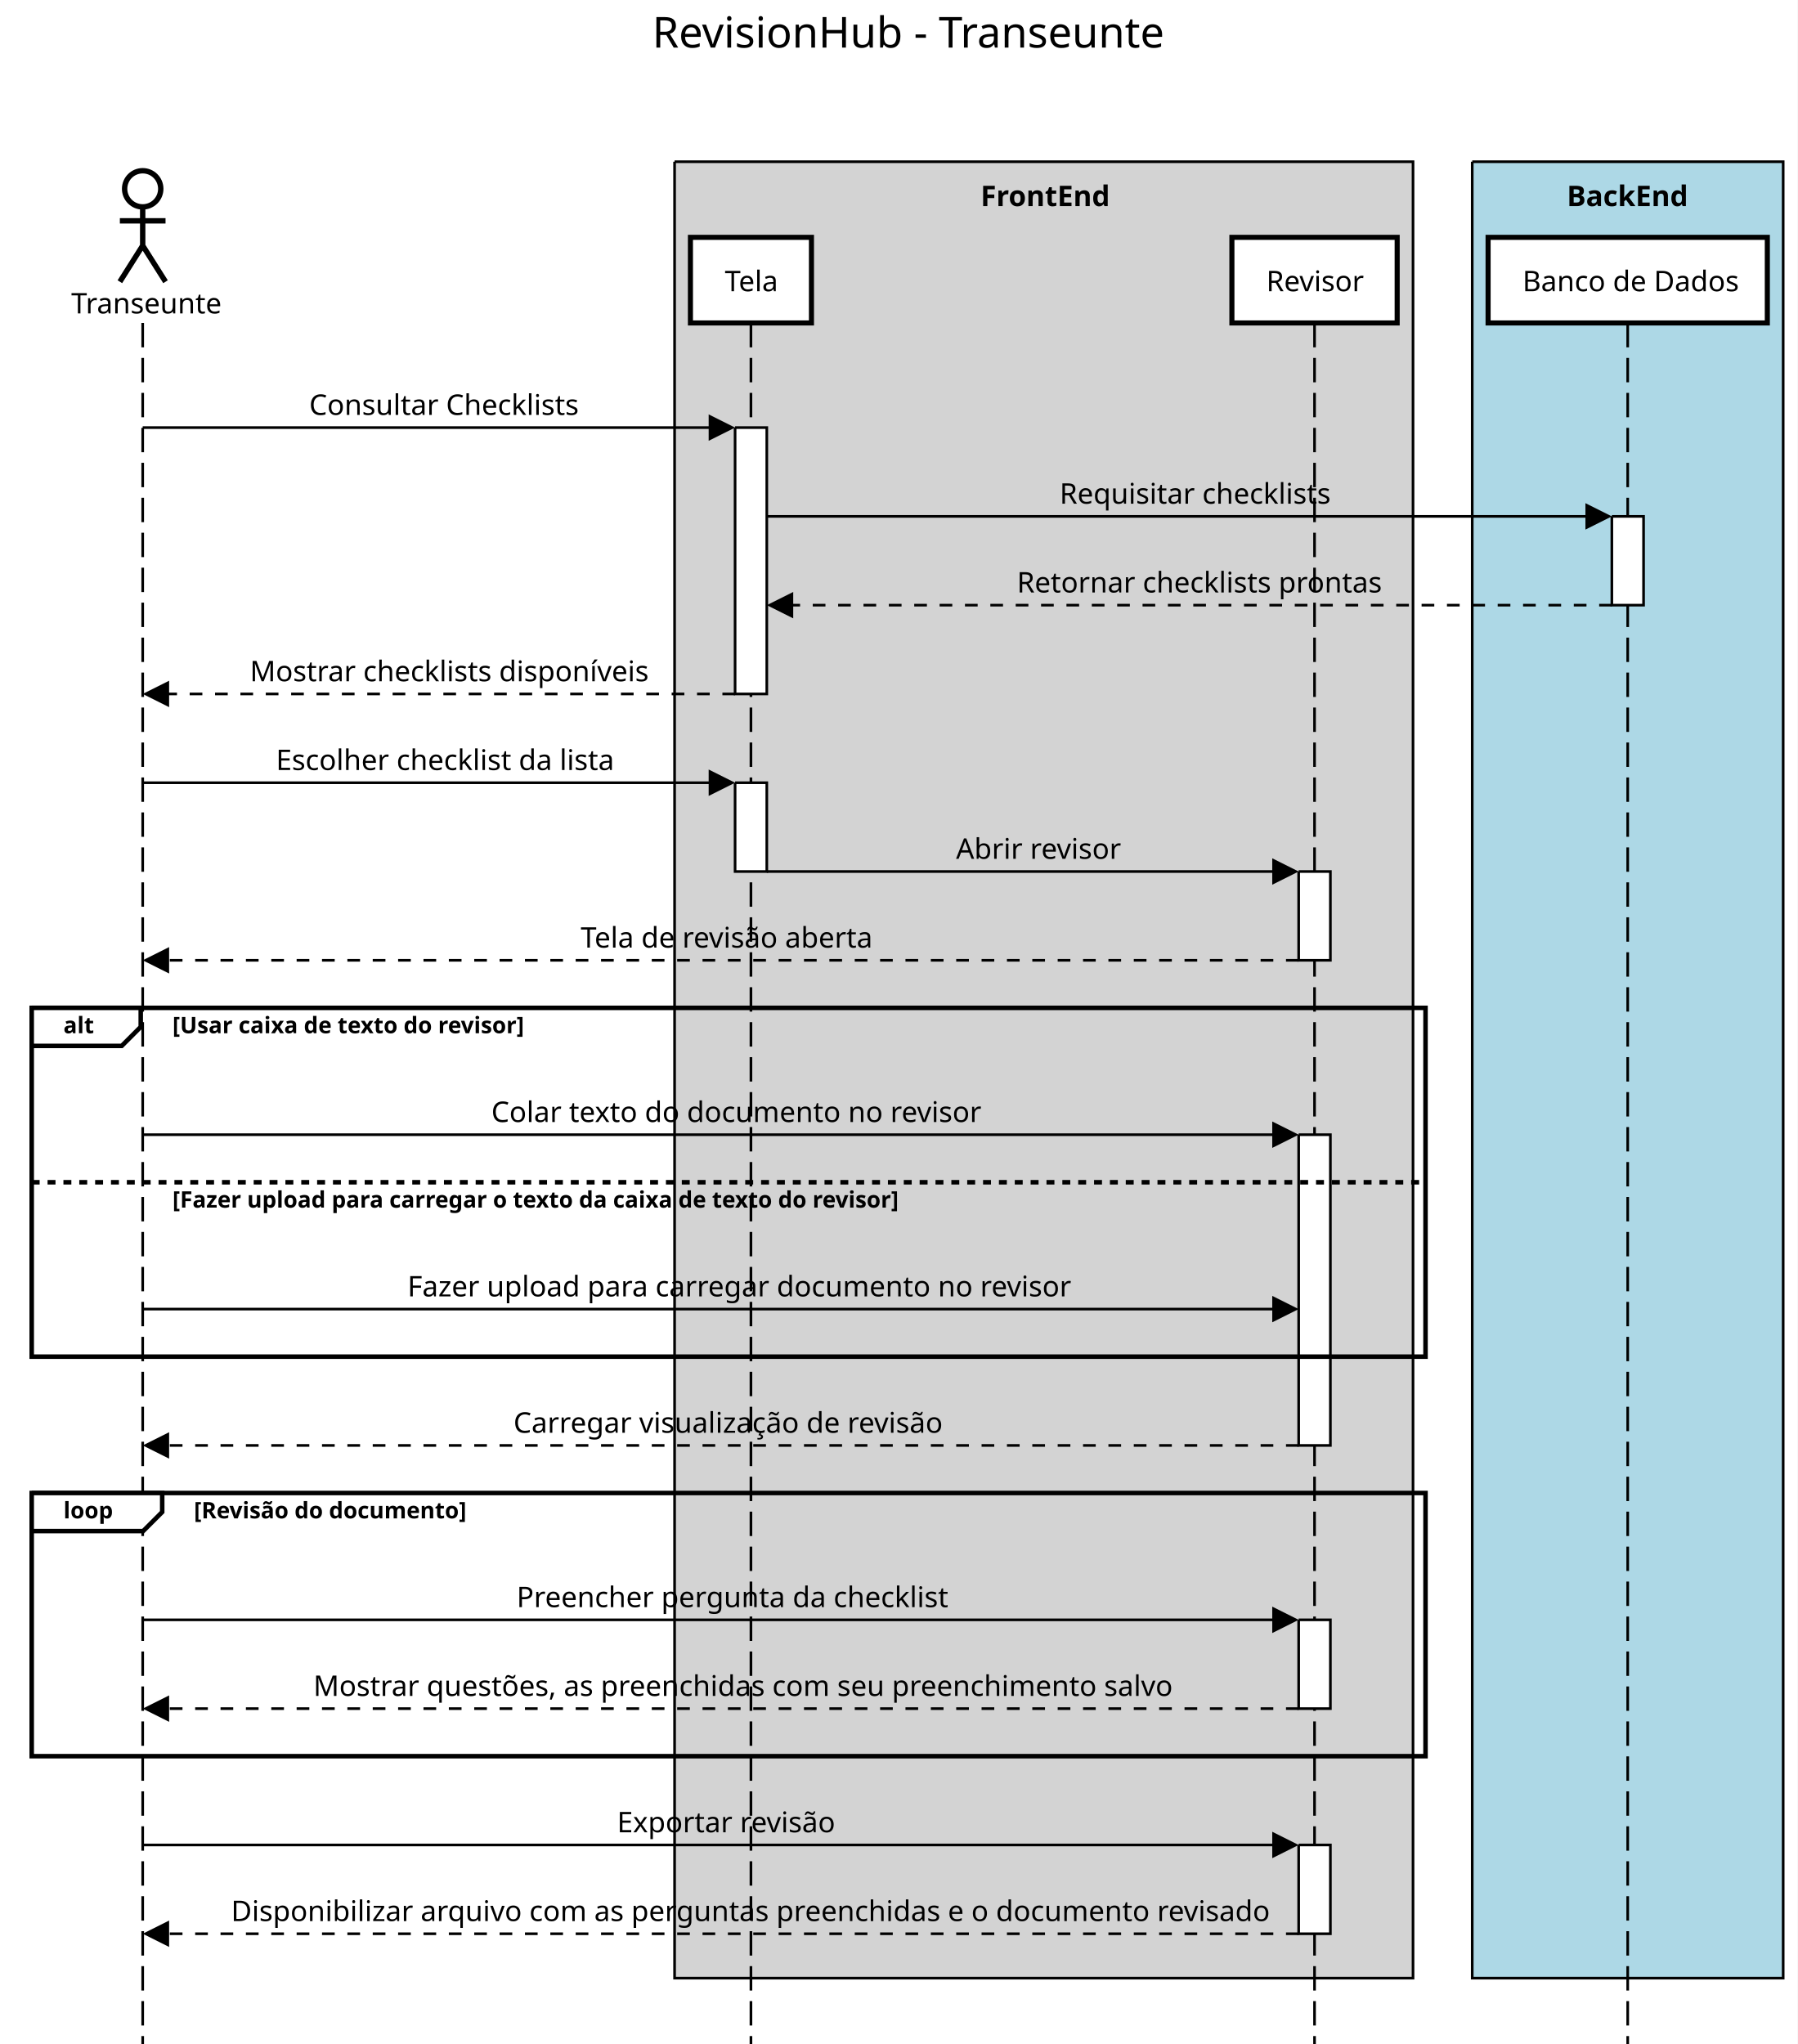
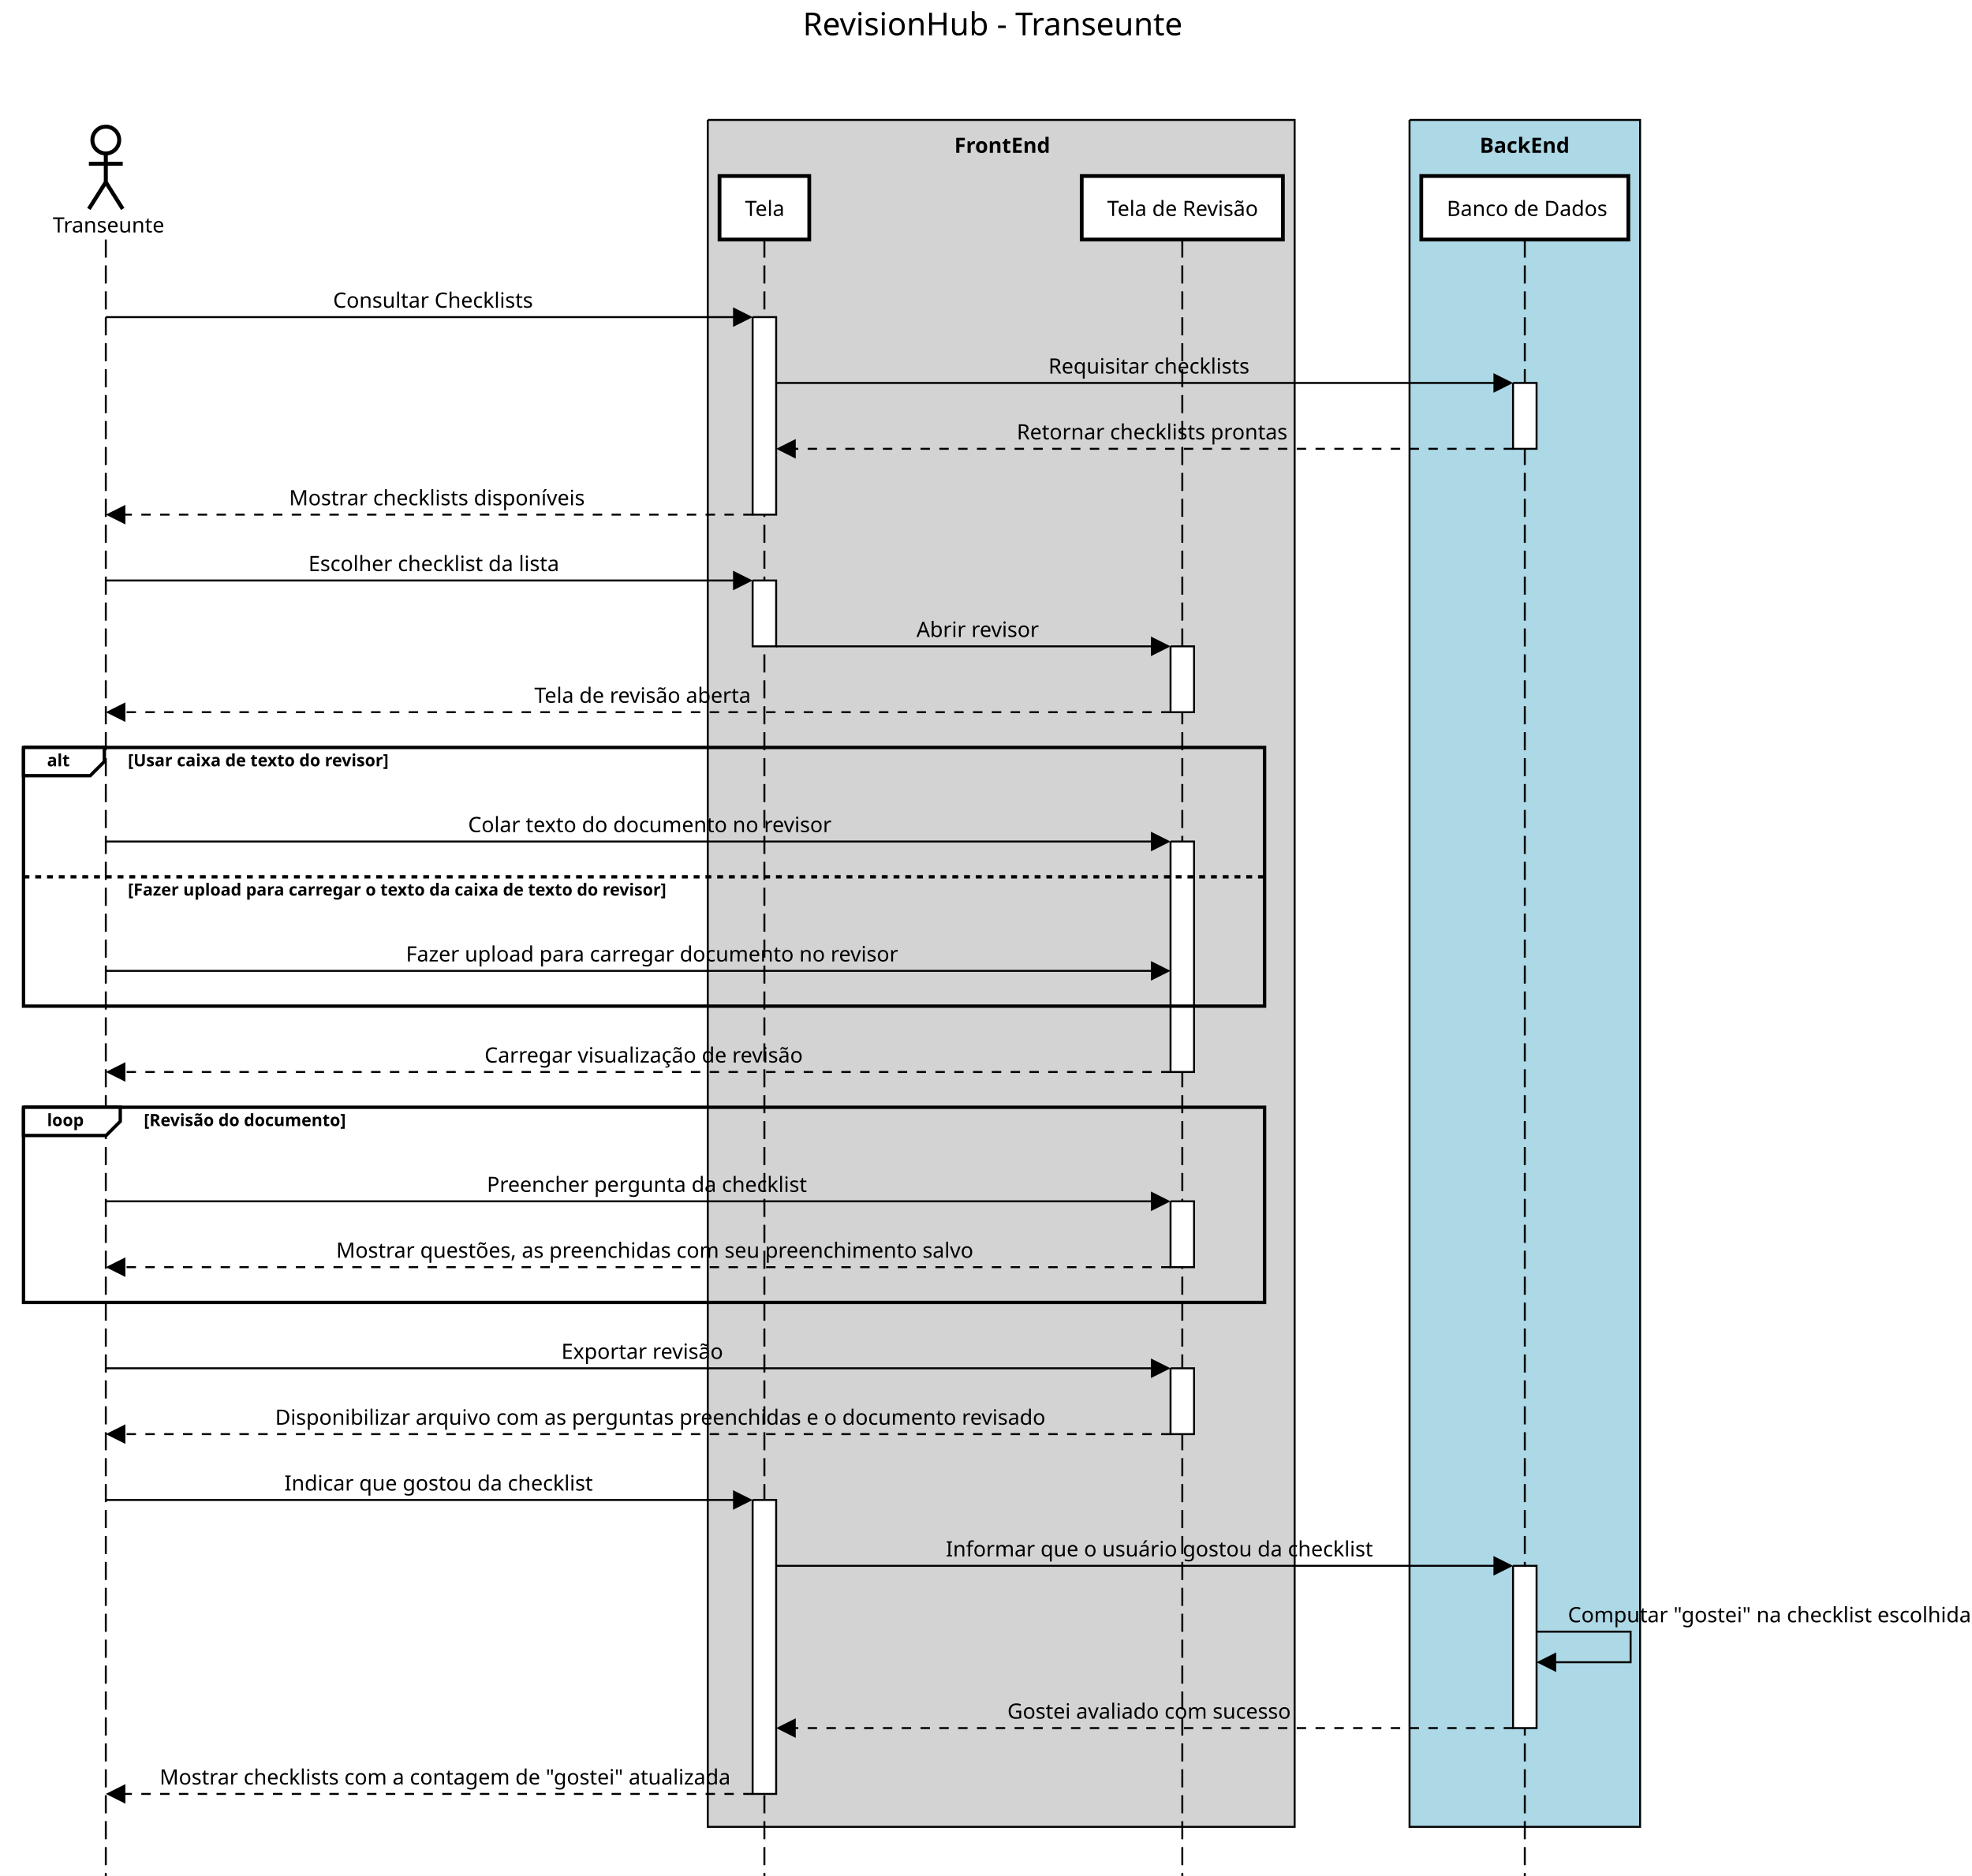
- <svg xmlns="http://www.w3.org/2000/svg" version="1.1" width="926" height="1053">
+ <svg xmlns="http://www.w3.org/2000/svg" version="1.1" width="1370" height="1303">
  <defs />
  <g>
    <g />
    <g />
    <g />
    <g />
    <g />
    <g />
    <g />
    <g />
    <g />
    <g />
    <g />
    <g />
    <g />
    <g />
    <g />
    <g />
-     <g>
-       <rect fill="white" stroke="none" x="0" y="0" width="926" height="1053" />
-     </g>
-     <g>
-       <text fill="black" stroke="none" font-family="sans-serif" font-size="16.5pt" font-style="normal" font-weight="normal" text-decoration="normal" x="336.001" y="24.503" text-anchor="start" dominant-baseline="alphabetic" xml:space="preserve">RevisionHub - Transeunte</text>
-     </g>
-     <g>
-       <g>
-         <path fill="lightgrey" stroke="black" paint-order="fill stroke markers" d=" M 347.5 83.31 L 727.903 83.31 L 727.903 1019.072 L 347.5 1019.072 L 347.5 83.31" stroke-miterlimit="10" stroke-width="1.361" stroke-dasharray="" />
-       </g>
-       <g>
-         <text fill="black" stroke="none" font-family="sans-serif" font-size="11pt" font-style="normal" font-weight="bold" text-decoration="normal" x="505.132" y="106.179" text-anchor="start" dominant-baseline="alphabetic" xml:space="preserve">FrontEnd</text>
-       </g>
-       <g>
-         <path fill="lightblue" stroke="black" paint-order="fill stroke markers" d=" M 758.405 83.31 L 918.584 83.31 L 918.584 1019.072 L 758.405 1019.072 L 758.405 83.31" stroke-miterlimit="10" stroke-width="1.361" stroke-dasharray="" />
-       </g>
-       <g>
-         <text fill="black" stroke="none" font-family="sans-serif" font-size="11pt" font-style="normal" font-weight="bold" text-decoration="normal" x="807.128" y="106.179" text-anchor="start" dominant-baseline="alphabetic" xml:space="preserve">BackEnd</text>
-       </g>
-     </g>
-     <g>
-       <path fill="none" stroke="black" paint-order="fill stroke markers" d=" M 73.508 166.374 L 73.508 1053.376" stroke-miterlimit="10" stroke-width="1.361" stroke-dasharray="12.566,5.445" />
-       <path fill="none" stroke="black" paint-order="fill stroke markers" d=" M 386.838 166.374 L 386.838 1053.376" stroke-miterlimit="10" stroke-width="1.361" stroke-dasharray="12.566,5.445" />
-       <path fill="none" stroke="black" paint-order="fill stroke markers" d=" M 677.166 166.374 L 677.166 1053.376" stroke-miterlimit="10" stroke-width="1.361" stroke-dasharray="12.566,5.445" />
-       <path fill="none" stroke="black" paint-order="fill stroke markers" d=" M 838.495 166.374 L 838.495 1053.376" stroke-miterlimit="10" stroke-width="1.361" stroke-dasharray="12.566,5.445" />
+     <g />
+     <g />
+     <g />
+     <g />
+     <g />
+     <g>
+       <rect fill="white" stroke="none" x="0" y="0" width="1370" height="1303" />
+     </g>
+     <g>
+       <text fill="black" stroke="none" font-family="sans-serif" font-size="16.5pt" font-style="normal" font-weight="normal" text-decoration="normal" x="557.75" y="24.503" text-anchor="start" dominant-baseline="alphabetic" xml:space="preserve">RevisionHub - Transeunte</text>
+     </g>
+     <g>
+       <g>
+         <path fill="lightgrey" stroke="black" paint-order="fill stroke markers" d=" M 491.707 83.31 L 899.418 83.31 L 899.418 1269 L 491.707 1269 L 491.707 83.31" stroke-miterlimit="10" stroke-width="1.361" stroke-dasharray="" />
+       </g>
+       <g>
+         <text fill="black" stroke="none" font-family="sans-serif" font-size="11pt" font-style="normal" font-weight="bold" text-decoration="normal" x="662.993" y="106.179" text-anchor="start" dominant-baseline="alphabetic" xml:space="preserve">FrontEnd</text>
+       </g>
+       <g>
+         <path fill="lightblue" stroke="black" paint-order="fill stroke markers" d=" M 979.234 83.31 L 1139.413 83.31 L 1139.413 1269 L 979.234 1269 L 979.234 83.31" stroke-miterlimit="10" stroke-width="1.361" stroke-dasharray="" />
+       </g>
+       <g>
+         <text fill="black" stroke="none" font-family="sans-serif" font-size="11pt" font-style="normal" font-weight="bold" text-decoration="normal" x="1027.956" y="106.179" text-anchor="start" dominant-baseline="alphabetic" xml:space="preserve">BackEnd</text>
+       </g>
+     </g>
+     <g>
+       <path fill="none" stroke="black" paint-order="fill stroke markers" d=" M 73.508 166.374 L 73.508 1303.304" stroke-miterlimit="10" stroke-width="1.361" stroke-dasharray="12.566,5.445" />
+       <path fill="none" stroke="black" paint-order="fill stroke markers" d=" M 531.045 166.374 L 531.045 1303.304" stroke-miterlimit="10" stroke-width="1.361" stroke-dasharray="12.566,5.445" />
+       <path fill="none" stroke="black" paint-order="fill stroke markers" d=" M 821.372 166.374 L 821.372 1303.304" stroke-miterlimit="10" stroke-width="1.361" stroke-dasharray="12.566,5.445" />
+       <path fill="none" stroke="black" paint-order="fill stroke markers" d=" M 1059.323 166.374 L 1059.323 1303.304" stroke-miterlimit="10" stroke-width="1.361" stroke-dasharray="12.566,5.445" />
    </g>
    <g>
      <g>
        <path fill="white" stroke="black" paint-order="fill stroke markers" d=" M 82.819 97.276 A 9.311 9.311 0 1 1 82.819 97.267 M 73.508 106.587 L 73.508 126.516 M 61.747 113.775 L 85.27 113.775 M 73.508 126.516 L 61.747 145.138 M 73.508 126.516 L 85.27 145.138" stroke-miterlimit="10" stroke-width="2.777" stroke-dasharray="" />
      </g>
      <g>
        <g />
        <text fill="black" stroke="none" font-family="sans-serif" font-size="11pt" font-style="normal" font-weight="normal" text-decoration="normal" x="36.701" y="161.473" text-anchor="start" dominant-baseline="alphabetic" xml:space="preserve">Transeunte</text>
      </g>
      <path fill="none" stroke="none" />
      <g>
-         <path fill="white" stroke="black" paint-order="fill stroke markers" d=" M 355.668 122.269 L 418.009 122.269 L 418.009 166.374 L 355.668 166.374 L 355.668 122.269 Z" stroke-miterlimit="10" stroke-width="2.614" stroke-dasharray="" />
-       </g>
-       <g>
-         <g />
-         <text fill="black" stroke="none" font-family="sans-serif" font-size="11pt" font-style="normal" font-weight="normal" text-decoration="normal" x="373.392" y="150.039" text-anchor="start" dominant-baseline="alphabetic" xml:space="preserve">Tela</text>
+         <path fill="white" stroke="black" paint-order="fill stroke markers" d=" M 499.875 122.269 L 562.216 122.269 L 562.216 166.374 L 499.875 166.374 L 499.875 122.269 Z" stroke-miterlimit="10" stroke-width="2.614" stroke-dasharray="" />
+       </g>
+       <g>
+         <g />
+         <text fill="black" stroke="none" font-family="sans-serif" font-size="11pt" font-style="normal" font-weight="normal" text-decoration="normal" x="517.599" y="150.039" text-anchor="start" dominant-baseline="alphabetic" xml:space="preserve">Tela</text>
      </g>
      <path fill="none" stroke="none" />
      <g>
-         <path fill="white" stroke="black" paint-order="fill stroke markers" d=" M 634.596 122.269 L 719.735 122.269 L 719.735 166.374 L 634.596 166.374 L 634.596 122.269 Z" stroke-miterlimit="10" stroke-width="2.614" stroke-dasharray="" />
-       </g>
-       <g>
-         <g />
-         <text fill="black" stroke="none" font-family="sans-serif" font-size="11pt" font-style="normal" font-weight="normal" text-decoration="normal" x="652.319" y="150.039" text-anchor="start" dominant-baseline="alphabetic" xml:space="preserve">Revisor</text>
+         <path fill="white" stroke="black" paint-order="fill stroke markers" d=" M 751.494 122.269 L 891.251 122.269 L 891.251 166.374 L 751.494 166.374 L 751.494 122.269 Z" stroke-miterlimit="10" stroke-width="2.614" stroke-dasharray="" />
+       </g>
+       <g>
+         <g />
+         <text fill="black" stroke="none" font-family="sans-serif" font-size="11pt" font-style="normal" font-weight="normal" text-decoration="normal" x="769.218" y="150.039" text-anchor="start" dominant-baseline="alphabetic" xml:space="preserve">Tela de Revisão</text>
      </g>
      <path fill="none" stroke="none" />
      <g>
-         <path fill="white" stroke="black" paint-order="fill stroke markers" d=" M 766.573 122.269 L 910.417 122.269 L 910.417 166.374 L 766.573 166.374 L 766.573 122.269 Z" stroke-miterlimit="10" stroke-width="2.614" stroke-dasharray="" />
-       </g>
-       <g>
-         <g />
-         <text fill="black" stroke="none" font-family="sans-serif" font-size="11pt" font-style="normal" font-weight="normal" text-decoration="normal" x="784.297" y="150.039" text-anchor="start" dominant-baseline="alphabetic" xml:space="preserve">Banco de Dados</text>
-       </g>
-     </g>
-     <g>
-       <path fill="white" stroke="black" paint-order="fill stroke markers" d=" M 378.671 220.28 L 395.006 220.28 L 395.006 357.496 L 378.671 357.496 L 378.671 220.28" stroke-miterlimit="10" stroke-width="1.361" stroke-dasharray="" />
-       <path fill="white" stroke="black" paint-order="fill stroke markers" d=" M 830.327 266.019 L 846.663 266.019 L 846.663 311.757 L 830.327 311.757 L 830.327 266.019" stroke-miterlimit="10" stroke-width="1.361" stroke-dasharray="" />
-       <path fill="white" stroke="black" paint-order="fill stroke markers" d=" M 378.671 403.234 L 395.006 403.234 L 395.006 448.973 L 378.671 448.973 L 378.671 403.234" stroke-miterlimit="10" stroke-width="1.361" stroke-dasharray="" />
-       <path fill="white" stroke="black" paint-order="fill stroke markers" d=" M 668.998 448.973 L 685.333 448.973 L 685.333 494.712 L 668.998 494.712 L 668.998 448.973" stroke-miterlimit="10" stroke-width="1.361" stroke-dasharray="" />
-       <path fill="white" stroke="black" paint-order="fill stroke markers" d=" M 668.998 584.555 L 685.333 584.555 L 685.333 744.64 L 668.998 744.64 L 668.998 584.555" stroke-miterlimit="10" stroke-width="1.361" stroke-dasharray="" />
-       <path fill="white" stroke="black" paint-order="fill stroke markers" d=" M 668.998 834.484 L 685.333 834.484 L 685.333 880.222 L 668.998 880.222 L 668.998 834.484" stroke-miterlimit="10" stroke-width="1.361" stroke-dasharray="" />
-       <path fill="white" stroke="black" paint-order="fill stroke markers" d=" M 668.998 950.464 L 685.333 950.464 L 685.333 996.202 L 668.998 996.202 L 668.998 950.464" stroke-miterlimit="10" stroke-width="1.361" stroke-dasharray="" />
-       <g>
-         <text fill="black" stroke="none" font-family="sans-serif" font-size="11pt" font-style="normal" font-weight="normal" text-decoration="normal" x="159.282" y="213.746" text-anchor="start" dominant-baseline="alphabetic" xml:space="preserve">Consultar Checklists</text>
-       </g>
-       <g>
-         <path fill="none" stroke="black" paint-order="fill stroke markers" d=" M 73.508 220.28 L 375.948 220.28" stroke-miterlimit="10" stroke-width="1.361" stroke-dasharray="" />
-         <g transform="translate(378.6708,220.2802) translate(-378.6708,-220.2802)">
-           <path fill="black" stroke="none" paint-order="stroke fill markers" d=" M 365.058 213.474 L 378.671 220.28 L 365.058 227.087 Z" />
-         </g>
-       </g>
-       <g>
-         <text fill="black" stroke="none" font-family="sans-serif" font-size="11pt" font-style="normal" font-weight="normal" text-decoration="normal" x="545.859" y="259.485" text-anchor="start" dominant-baseline="alphabetic" xml:space="preserve">Requisitar checklists</text>
-       </g>
-       <g>
-         <path fill="none" stroke="black" paint-order="fill stroke markers" d=" M 395.006 266.019 L 827.605 266.019" stroke-miterlimit="10" stroke-width="1.361" stroke-dasharray="" />
-         <g transform="translate(830.3273,266.0188) translate(-830.3273,-266.0188)">
-           <path fill="black" stroke="none" paint-order="stroke fill markers" d=" M 816.715 259.212 L 830.327 266.019 L 816.715 272.825 Z" />
-         </g>
-       </g>
-       <g>
-         <text fill="black" stroke="none" font-family="sans-serif" font-size="11pt" font-style="normal" font-weight="normal" text-decoration="normal" x="523.855" y="305.223" text-anchor="start" dominant-baseline="alphabetic" xml:space="preserve">Retornar checklists prontas</text>
-       </g>
-       <g>
-         <path fill="none" stroke="black" paint-order="fill stroke markers" d=" M 830.327 311.757 L 397.729 311.757" stroke-miterlimit="10" stroke-width="1.361" stroke-dasharray="6.534" />
-         <g transform="translate(395.006,311.7574) translate(-395.006,-311.7574)">
-           <path fill="black" stroke="none" paint-order="stroke fill markers" d=" M 408.619 304.951 L 395.006 311.757 L 408.619 318.564 Z" />
-         </g>
-       </g>
-       <g>
-         <text fill="black" stroke="none" font-family="sans-serif" font-size="11pt" font-style="normal" font-weight="normal" text-decoration="normal" x="128.731" y="350.962" text-anchor="start" dominant-baseline="alphabetic" xml:space="preserve">Mostrar checklists disponíveis</text>
-       </g>
-       <g>
-         <path fill="none" stroke="black" paint-order="fill stroke markers" d=" M 378.671 357.496 L 76.231 357.496" stroke-miterlimit="10" stroke-width="1.361" stroke-dasharray="6.534" />
+         <path fill="white" stroke="black" paint-order="fill stroke markers" d=" M 987.401 122.269 L 1131.245 122.269 L 1131.245 166.374 L 987.401 166.374 L 987.401 122.269 Z" stroke-miterlimit="10" stroke-width="2.614" stroke-dasharray="" />
+       </g>
+       <g>
+         <g />
+         <text fill="black" stroke="none" font-family="sans-serif" font-size="11pt" font-style="normal" font-weight="normal" text-decoration="normal" x="1005.125" y="150.039" text-anchor="start" dominant-baseline="alphabetic" xml:space="preserve">Banco de Dados</text>
+       </g>
+     </g>
+     <g>
+       <path fill="white" stroke="black" paint-order="fill stroke markers" d=" M 522.878 220.28 L 539.213 220.28 L 539.213 357.496 L 522.878 357.496 L 522.878 220.28" stroke-miterlimit="10" stroke-width="1.361" stroke-dasharray="" />
+       <path fill="white" stroke="black" paint-order="fill stroke markers" d=" M 1051.156 266.019 L 1067.491 266.019 L 1067.491 311.757 L 1051.156 311.757 L 1051.156 266.019" stroke-miterlimit="10" stroke-width="1.361" stroke-dasharray="" />
+       <path fill="white" stroke="black" paint-order="fill stroke markers" d=" M 522.878 403.234 L 539.213 403.234 L 539.213 448.973 L 522.878 448.973 L 522.878 403.234" stroke-miterlimit="10" stroke-width="1.361" stroke-dasharray="" />
+       <path fill="white" stroke="black" paint-order="fill stroke markers" d=" M 813.205 448.973 L 829.54 448.973 L 829.54 494.712 L 813.205 494.712 L 813.205 448.973" stroke-miterlimit="10" stroke-width="1.361" stroke-dasharray="" />
+       <path fill="white" stroke="black" paint-order="fill stroke markers" d=" M 813.205 584.555 L 829.54 584.555 L 829.54 744.64 L 813.205 744.64 L 813.205 584.555" stroke-miterlimit="10" stroke-width="1.361" stroke-dasharray="" />
+       <path fill="white" stroke="black" paint-order="fill stroke markers" d=" M 813.205 834.484 L 829.54 834.484 L 829.54 880.222 L 813.205 880.222 L 813.205 834.484" stroke-miterlimit="10" stroke-width="1.361" stroke-dasharray="" />
+       <path fill="white" stroke="black" paint-order="fill stroke markers" d=" M 813.205 950.464 L 829.54 950.464 L 829.54 996.202 L 813.205 996.202 L 813.205 950.464" stroke-miterlimit="10" stroke-width="1.361" stroke-dasharray="" />
+       <path fill="white" stroke="black" paint-order="fill stroke markers" d=" M 522.878 1041.941 L 539.213 1041.941 L 539.213 1246.131 L 522.878 1246.131 L 522.878 1041.941" stroke-miterlimit="10" stroke-width="1.361" stroke-dasharray="" />
+       <path fill="white" stroke="black" paint-order="fill stroke markers" d=" M 1051.156 1087.68 L 1067.491 1087.68 L 1067.491 1200.392 L 1051.156 1200.392 L 1051.156 1087.68" stroke-miterlimit="10" stroke-width="1.361" stroke-dasharray="" />
+       <g>
+         <text fill="black" stroke="none" font-family="sans-serif" font-size="11pt" font-style="normal" font-weight="normal" text-decoration="normal" x="231.386" y="213.746" text-anchor="start" dominant-baseline="alphabetic" xml:space="preserve">Consultar Checklists</text>
+       </g>
+       <g>
+         <path fill="none" stroke="black" paint-order="fill stroke markers" d=" M 73.508 220.28 L 520.155 220.28" stroke-miterlimit="10" stroke-width="1.361" stroke-dasharray="" />
+         <g transform="translate(522.8777,220.2802) translate(-522.8777,-220.2802)">
+           <path fill="black" stroke="none" paint-order="stroke fill markers" d=" M 509.265 213.474 L 522.878 220.28 L 509.265 227.087 Z" />
+         </g>
+       </g>
+       <g>
+         <text fill="black" stroke="none" font-family="sans-serif" font-size="11pt" font-style="normal" font-weight="normal" text-decoration="normal" x="728.377" y="259.485" text-anchor="start" dominant-baseline="alphabetic" xml:space="preserve">Requisitar checklists</text>
+       </g>
+       <g>
+         <path fill="none" stroke="black" paint-order="fill stroke markers" d=" M 539.213 266.019 L 1048.433 266.019" stroke-miterlimit="10" stroke-width="1.361" stroke-dasharray="" />
+         <g transform="translate(1051.156,266.0188) translate(-1051.156,-266.0188)">
+           <path fill="black" stroke="none" paint-order="stroke fill markers" d=" M 1037.543 259.212 L 1051.156 266.019 L 1037.543 272.825 Z" />
+         </g>
+       </g>
+       <g>
+         <text fill="black" stroke="none" font-family="sans-serif" font-size="11pt" font-style="normal" font-weight="normal" text-decoration="normal" x="706.373" y="305.223" text-anchor="start" dominant-baseline="alphabetic" xml:space="preserve">Retornar checklists prontas</text>
+       </g>
+       <g>
+         <path fill="none" stroke="black" paint-order="fill stroke markers" d=" M 1051.156 311.757 L 541.935 311.757" stroke-miterlimit="10" stroke-width="1.361" stroke-dasharray="6.534" />
+         <g transform="translate(539.2129,311.7574) translate(-539.2129,-311.7574)">
+           <path fill="black" stroke="none" paint-order="stroke fill markers" d=" M 552.826 304.951 L 539.213 311.757 L 552.826 318.564 Z" />
+         </g>
+       </g>
+       <g>
+         <text fill="black" stroke="none" font-family="sans-serif" font-size="11pt" font-style="normal" font-weight="normal" text-decoration="normal" x="200.834" y="350.962" text-anchor="start" dominant-baseline="alphabetic" xml:space="preserve">Mostrar checklists disponíveis</text>
+       </g>
+       <g>
+         <path fill="none" stroke="black" paint-order="fill stroke markers" d=" M 522.878 357.496 L 76.231 357.496" stroke-miterlimit="10" stroke-width="1.361" stroke-dasharray="6.534" />
        <g transform="translate(73.50841,357.4959) translate(-73.50841,-357.4959)">
          <path fill="black" stroke="none" paint-order="stroke fill markers" d=" M 87.121 350.69 L 73.508 357.496 L 87.121 364.302 Z" />
        </g>
      </g>
      <g>
-         <text fill="black" stroke="none" font-family="sans-serif" font-size="11pt" font-style="normal" font-weight="normal" text-decoration="normal" x="142.167" y="396.7" text-anchor="start" dominant-baseline="alphabetic" xml:space="preserve">Escolher checklist da lista</text>
-       </g>
-       <g>
-         <path fill="none" stroke="black" paint-order="fill stroke markers" d=" M 73.508 403.234 L 375.948 403.234" stroke-miterlimit="10" stroke-width="1.361" stroke-dasharray="" />
-         <g transform="translate(378.6708,403.2345) translate(-378.6708,-403.2345)">
-           <path fill="black" stroke="none" paint-order="stroke fill markers" d=" M 365.058 396.428 L 378.671 403.234 L 365.058 410.041 Z" />
-         </g>
-       </g>
-       <g>
-         <text fill="black" stroke="none" font-family="sans-serif" font-size="11pt" font-style="normal" font-weight="normal" text-decoration="normal" x="492.496" y="442.439" text-anchor="start" dominant-baseline="alphabetic" xml:space="preserve">Abrir revisor</text>
-       </g>
-       <g>
-         <path fill="none" stroke="black" paint-order="fill stroke markers" d=" M 395.006 448.973 L 666.275 448.973" stroke-miterlimit="10" stroke-width="1.361" stroke-dasharray="" />
-         <g transform="translate(668.998,448.9731) translate(-668.998,-448.9731)">
-           <path fill="black" stroke="none" paint-order="stroke fill markers" d=" M 655.385 442.167 L 668.998 448.973 L 655.385 455.779 Z" />
-         </g>
-       </g>
-       <g>
-         <text fill="black" stroke="none" font-family="sans-serif" font-size="11pt" font-style="normal" font-weight="normal" text-decoration="normal" x="299.131" y="488.178" text-anchor="start" dominant-baseline="alphabetic" xml:space="preserve">Tela de revisão aberta</text>
-       </g>
-       <g>
-         <path fill="none" stroke="black" paint-order="fill stroke markers" d=" M 668.998 494.712 L 76.231 494.712" stroke-miterlimit="10" stroke-width="1.361" stroke-dasharray="6.534" />
+         <text fill="black" stroke="none" font-family="sans-serif" font-size="11pt" font-style="normal" font-weight="normal" text-decoration="normal" x="214.27" y="396.7" text-anchor="start" dominant-baseline="alphabetic" xml:space="preserve">Escolher checklist da lista</text>
+       </g>
+       <g>
+         <path fill="none" stroke="black" paint-order="fill stroke markers" d=" M 73.508 403.234 L 520.155 403.234" stroke-miterlimit="10" stroke-width="1.361" stroke-dasharray="" />
+         <g transform="translate(522.8777,403.2345) translate(-522.8777,-403.2345)">
+           <path fill="black" stroke="none" paint-order="stroke fill markers" d=" M 509.265 396.428 L 522.878 403.234 L 509.265 410.041 Z" />
+         </g>
+       </g>
+       <g>
+         <text fill="black" stroke="none" font-family="sans-serif" font-size="11pt" font-style="normal" font-weight="normal" text-decoration="normal" x="636.703" y="442.439" text-anchor="start" dominant-baseline="alphabetic" xml:space="preserve">Abrir revisor</text>
+       </g>
+       <g>
+         <path fill="none" stroke="black" paint-order="fill stroke markers" d=" M 539.213 448.973 L 810.482 448.973" stroke-miterlimit="10" stroke-width="1.361" stroke-dasharray="" />
+         <g transform="translate(813.2049,448.9731) translate(-813.2049,-448.9731)">
+           <path fill="black" stroke="none" paint-order="stroke fill markers" d=" M 799.592 442.167 L 813.205 448.973 L 799.592 455.779 Z" />
+         </g>
+       </g>
+       <g>
+         <text fill="black" stroke="none" font-family="sans-serif" font-size="11pt" font-style="normal" font-weight="normal" text-decoration="normal" x="371.234" y="488.178" text-anchor="start" dominant-baseline="alphabetic" xml:space="preserve">Tela de revisão aberta</text>
+       </g>
+       <g>
+         <path fill="none" stroke="black" paint-order="fill stroke markers" d=" M 813.205 494.712 L 76.231 494.712" stroke-miterlimit="10" stroke-width="1.361" stroke-dasharray="6.534" />
        <g transform="translate(73.50841,494.7116) translate(-73.50841,-494.7116)">
          <path fill="black" stroke="none" paint-order="stroke fill markers" d=" M 87.121 487.905 L 73.508 494.712 L 87.121 501.518 Z" />
        </g>
      </g>
      <g>
-         <text fill="black" stroke="none" font-family="sans-serif" font-size="11pt" font-style="normal" font-weight="normal" text-decoration="normal" x="253.096" y="578.021" text-anchor="start" dominant-baseline="alphabetic" xml:space="preserve">Colar texto do documento no revisor</text>
-       </g>
-       <g>
-         <path fill="none" stroke="black" paint-order="fill stroke markers" d=" M 73.508 584.555 L 666.275 584.555" stroke-miterlimit="10" stroke-width="1.361" stroke-dasharray="" />
-         <g transform="translate(668.998,584.5553) translate(-668.998,-584.5553)">
-           <path fill="black" stroke="none" paint-order="stroke fill markers" d=" M 655.385 577.749 L 668.998 584.555 L 655.385 591.362 Z" />
-         </g>
-       </g>
-       <g>
-         <text fill="black" stroke="none" font-family="sans-serif" font-size="11pt" font-style="normal" font-weight="normal" text-decoration="normal" x="209.908" y="667.865" text-anchor="start" dominant-baseline="alphabetic" xml:space="preserve">Fazer upload para carregar documento no revisor</text>
-       </g>
-       <g>
-         <path fill="none" stroke="black" paint-order="fill stroke markers" d=" M 73.508 674.399 L 666.275 674.399" stroke-miterlimit="10" stroke-width="1.361" stroke-dasharray="" />
-         <g transform="translate(668.998,674.3989) translate(-668.998,-674.3989)">
-           <path fill="black" stroke="none" paint-order="stroke fill markers" d=" M 655.385 667.593 L 668.998 674.399 L 655.385 681.205 Z" />
-         </g>
-       </g>
-       <g>
-         <text fill="black" stroke="none" font-family="sans-serif" font-size="11pt" font-style="normal" font-weight="normal" text-decoration="normal" x="264.51" y="738.106" text-anchor="start" dominant-baseline="alphabetic" xml:space="preserve">Carregar visualização de revisão</text>
-       </g>
-       <g>
-         <path fill="none" stroke="black" paint-order="fill stroke markers" d=" M 668.998 744.64 L 76.231 744.64" stroke-miterlimit="10" stroke-width="1.361" stroke-dasharray="6.534" />
+         <text fill="black" stroke="none" font-family="sans-serif" font-size="11pt" font-style="normal" font-weight="normal" text-decoration="normal" x="325.2" y="578.021" text-anchor="start" dominant-baseline="alphabetic" xml:space="preserve">Colar texto do documento no revisor</text>
+       </g>
+       <g>
+         <path fill="none" stroke="black" paint-order="fill stroke markers" d=" M 73.508 584.555 L 810.482 584.555" stroke-miterlimit="10" stroke-width="1.361" stroke-dasharray="" />
+         <g transform="translate(813.2049,584.5553) translate(-813.2049,-584.5553)">
+           <path fill="black" stroke="none" paint-order="stroke fill markers" d=" M 799.592 577.749 L 813.205 584.555 L 799.592 591.362 Z" />
+         </g>
+       </g>
+       <g>
+         <text fill="black" stroke="none" font-family="sans-serif" font-size="11pt" font-style="normal" font-weight="normal" text-decoration="normal" x="282.011" y="667.865" text-anchor="start" dominant-baseline="alphabetic" xml:space="preserve">Fazer upload para carregar documento no revisor</text>
+       </g>
+       <g>
+         <path fill="none" stroke="black" paint-order="fill stroke markers" d=" M 73.508 674.399 L 810.482 674.399" stroke-miterlimit="10" stroke-width="1.361" stroke-dasharray="" />
+         <g transform="translate(813.2049,674.3989) translate(-813.2049,-674.3989)">
+           <path fill="black" stroke="none" paint-order="stroke fill markers" d=" M 799.592 667.593 L 813.205 674.399 L 799.592 681.205 Z" />
+         </g>
+       </g>
+       <g>
+         <text fill="black" stroke="none" font-family="sans-serif" font-size="11pt" font-style="normal" font-weight="normal" text-decoration="normal" x="336.614" y="738.106" text-anchor="start" dominant-baseline="alphabetic" xml:space="preserve">Carregar visualização de revisão</text>
+       </g>
+       <g>
+         <path fill="none" stroke="black" paint-order="fill stroke markers" d=" M 813.205 744.64 L 76.231 744.64" stroke-miterlimit="10" stroke-width="1.361" stroke-dasharray="6.534" />
        <g transform="translate(73.50841,744.6402) translate(-73.50841,-744.6402)">
          <path fill="black" stroke="none" paint-order="stroke fill markers" d=" M 87.121 737.834 L 73.508 744.64 L 87.121 751.447 Z" />
        </g>
      </g>
      <g>
-         <text fill="black" stroke="none" font-family="sans-serif" font-size="11pt" font-style="normal" font-weight="normal" text-decoration="normal" x="266.128" y="827.95" text-anchor="start" dominant-baseline="alphabetic" xml:space="preserve">Preencher pergunta da checklist</text>
-       </g>
-       <g>
-         <path fill="none" stroke="black" paint-order="fill stroke markers" d=" M 73.508 834.484 L 666.275 834.484" stroke-miterlimit="10" stroke-width="1.361" stroke-dasharray="" />
-         <g transform="translate(668.998,834.4839) translate(-668.998,-834.4839)">
-           <path fill="black" stroke="none" paint-order="stroke fill markers" d=" M 655.385 827.678 L 668.998 834.484 L 655.385 841.29 Z" />
-         </g>
-       </g>
-       <g>
-         <text fill="black" stroke="none" font-family="sans-serif" font-size="11pt" font-style="normal" font-weight="normal" text-decoration="normal" x="161.425" y="873.688" text-anchor="start" dominant-baseline="alphabetic" xml:space="preserve">Mostrar questões, as preenchidas com seu preenchimento salvo</text>
-       </g>
-       <g>
-         <path fill="none" stroke="black" paint-order="fill stroke markers" d=" M 668.998 880.222 L 76.231 880.222" stroke-miterlimit="10" stroke-width="1.361" stroke-dasharray="6.534" />
+         <text fill="black" stroke="none" font-family="sans-serif" font-size="11pt" font-style="normal" font-weight="normal" text-decoration="normal" x="338.231" y="827.95" text-anchor="start" dominant-baseline="alphabetic" xml:space="preserve">Preencher pergunta da checklist</text>
+       </g>
+       <g>
+         <path fill="none" stroke="black" paint-order="fill stroke markers" d=" M 73.508 834.484 L 810.482 834.484" stroke-miterlimit="10" stroke-width="1.361" stroke-dasharray="" />
+         <g transform="translate(813.2049,834.4839) translate(-813.2049,-834.4839)">
+           <path fill="black" stroke="none" paint-order="stroke fill markers" d=" M 799.592 827.678 L 813.205 834.484 L 799.592 841.29 Z" />
+         </g>
+       </g>
+       <g>
+         <text fill="black" stroke="none" font-family="sans-serif" font-size="11pt" font-style="normal" font-weight="normal" text-decoration="normal" x="233.529" y="873.688" text-anchor="start" dominant-baseline="alphabetic" xml:space="preserve">Mostrar questões, as preenchidas com seu preenchimento salvo</text>
+       </g>
+       <g>
+         <path fill="none" stroke="black" paint-order="fill stroke markers" d=" M 813.205 880.222 L 76.231 880.222" stroke-miterlimit="10" stroke-width="1.361" stroke-dasharray="6.534" />
        <g transform="translate(73.50841,880.2224) translate(-73.50841,-880.2224)">
          <path fill="black" stroke="none" paint-order="stroke fill markers" d=" M 87.121 873.416 L 73.508 880.222 L 87.121 887.029 Z" />
        </g>
      </g>
      <g>
-         <text fill="black" stroke="none" font-family="sans-serif" font-size="11pt" font-style="normal" font-weight="normal" text-decoration="normal" x="317.885" y="943.93" text-anchor="start" dominant-baseline="alphabetic" xml:space="preserve">Exportar revisão</text>
-       </g>
-       <g>
-         <path fill="none" stroke="black" paint-order="fill stroke markers" d=" M 73.508 950.464 L 666.275 950.464" stroke-miterlimit="10" stroke-width="1.361" stroke-dasharray="" />
-         <g transform="translate(668.998,950.4638) translate(-668.998,-950.4638)">
-           <path fill="black" stroke="none" paint-order="stroke fill markers" d=" M 655.385 943.657 L 668.998 950.464 L 655.385 957.27 Z" />
-         </g>
-       </g>
-       <g>
-         <text fill="black" stroke="none" font-family="sans-serif" font-size="11pt" font-style="normal" font-weight="normal" text-decoration="normal" x="119.041" y="989.668" text-anchor="start" dominant-baseline="alphabetic" xml:space="preserve">Disponibilizar arquivo com as perguntas preenchidas e o documento revisado</text>
-       </g>
-       <g>
-         <path fill="none" stroke="black" paint-order="fill stroke markers" d=" M 668.998 996.202 L 76.231 996.202" stroke-miterlimit="10" stroke-width="1.361" stroke-dasharray="6.534" />
+         <text fill="black" stroke="none" font-family="sans-serif" font-size="11pt" font-style="normal" font-weight="normal" text-decoration="normal" x="389.989" y="943.93" text-anchor="start" dominant-baseline="alphabetic" xml:space="preserve">Exportar revisão</text>
+       </g>
+       <g>
+         <path fill="none" stroke="black" paint-order="fill stroke markers" d=" M 73.508 950.464 L 810.482 950.464" stroke-miterlimit="10" stroke-width="1.361" stroke-dasharray="" />
+         <g transform="translate(813.2049,950.4638) translate(-813.2049,-950.4638)">
+           <path fill="black" stroke="none" paint-order="stroke fill markers" d=" M 799.592 943.657 L 813.205 950.464 L 799.592 957.27 Z" />
+         </g>
+       </g>
+       <g>
+         <text fill="black" stroke="none" font-family="sans-serif" font-size="11pt" font-style="normal" font-weight="normal" text-decoration="normal" x="191.145" y="989.668" text-anchor="start" dominant-baseline="alphabetic" xml:space="preserve">Disponibilizar arquivo com as perguntas preenchidas e o documento revisado</text>
+       </g>
+       <g>
+         <path fill="none" stroke="black" paint-order="fill stroke markers" d=" M 813.205 996.202 L 76.231 996.202" stroke-miterlimit="10" stroke-width="1.361" stroke-dasharray="6.534" />
        <g transform="translate(73.50841,996.2024) translate(-73.50841,-996.2024)">
          <path fill="black" stroke="none" paint-order="stroke fill markers" d=" M 87.121 989.396 L 73.508 996.202 L 87.121 1003.009 Z" />
        </g>
      </g>
      <g>
-         <g />
-         <path fill="none" stroke="black" paint-order="fill stroke markers" d=" M 16.335 519.214 L 734.339 519.214 L 734.339 698.902 L 16.335 698.902 L 16.335 519.214 Z" stroke-miterlimit="10" stroke-width="2.334" stroke-dasharray="" />
+         <text fill="black" stroke="none" font-family="sans-serif" font-size="11pt" font-style="normal" font-weight="normal" text-decoration="normal" x="197.549" y="1035.407" text-anchor="start" dominant-baseline="alphabetic" xml:space="preserve">Indicar que gostou da checklist</text>
+       </g>
+       <g>
+         <path fill="none" stroke="black" paint-order="fill stroke markers" d=" M 73.508 1041.941 L 520.155 1041.941" stroke-miterlimit="10" stroke-width="1.361" stroke-dasharray="" />
+         <g transform="translate(522.8777,1041.941) translate(-522.8777,-1041.941)">
+           <path fill="black" stroke="none" paint-order="stroke fill markers" d=" M 509.265 1035.135 L 522.878 1041.941 L 509.265 1048.747 Z" />
+         </g>
+       </g>
+       <g>
+         <text fill="black" stroke="none" font-family="sans-serif" font-size="11pt" font-style="normal" font-weight="normal" text-decoration="normal" x="657.06" y="1081.145" text-anchor="start" dominant-baseline="alphabetic" xml:space="preserve">Informar que o usuário gostou da checklist</text>
+       </g>
+       <g>
+         <path fill="none" stroke="black" paint-order="fill stroke markers" d=" M 539.213 1087.68 L 1048.433 1087.68" stroke-miterlimit="10" stroke-width="1.361" stroke-dasharray="" />
+         <g transform="translate(1051.156,1087.68) translate(-1051.156,-1087.68)">
+           <path fill="black" stroke="none" paint-order="stroke fill markers" d=" M 1037.543 1080.873 L 1051.156 1087.68 L 1037.543 1094.486 Z" />
+         </g>
+       </g>
+       <g>
+         <text fill="black" stroke="none" font-family="sans-serif" font-size="11pt" font-style="normal" font-weight="normal" text-decoration="normal" x="1089.271" y="1126.884" text-anchor="start" dominant-baseline="alphabetic" xml:space="preserve">Computar "gostei" na checklist escolhida</text>
+       </g>
+       <g>
+         <path fill="none" stroke="black" paint-order="fill stroke markers" d=" M 1067.491 1133.418 L 1132.832 1133.418 L 1132.832 1154.654 L 1070.213 1154.654" stroke-miterlimit="10" stroke-width="1.361" stroke-dasharray="" />
+         <g transform="translate(1067.491,1154.654) translate(-1067.491,-1154.654)">
+           <path fill="black" stroke="none" paint-order="stroke fill markers" d=" M 1081.103 1147.848 L 1067.491 1154.654 L 1081.103 1161.46 Z" />
+         </g>
+       </g>
+       <g>
+         <text fill="black" stroke="none" font-family="sans-serif" font-size="11pt" font-style="normal" font-weight="normal" text-decoration="normal" x="699.848" y="1193.858" text-anchor="start" dominant-baseline="alphabetic" xml:space="preserve">Gostei avaliado com sucesso</text>
+       </g>
+       <g>
+         <path fill="none" stroke="black" paint-order="fill stroke markers" d=" M 1051.156 1200.392 L 541.935 1200.392" stroke-miterlimit="10" stroke-width="1.361" stroke-dasharray="6.534" />
+         <g transform="translate(539.2129,1200.392) translate(-539.2129,-1200.392)">
+           <path fill="black" stroke="none" paint-order="stroke fill markers" d=" M 552.826 1193.586 L 539.213 1200.392 L 552.826 1207.199 Z" />
+         </g>
+       </g>
+       <g>
+         <text fill="black" stroke="none" font-family="sans-serif" font-size="11pt" font-style="normal" font-weight="normal" text-decoration="normal" x="110.874" y="1239.597" text-anchor="start" dominant-baseline="alphabetic" xml:space="preserve">Mostrar checklists com a contagem de "gostei" atualizada</text>
+       </g>
+       <g>
+         <path fill="none" stroke="black" paint-order="fill stroke markers" d=" M 522.878 1246.131 L 76.231 1246.131" stroke-miterlimit="10" stroke-width="1.361" stroke-dasharray="6.534" />
+         <g transform="translate(73.50841,1246.131) translate(-73.50841,-1246.131)">
+           <path fill="black" stroke="none" paint-order="stroke fill markers" d=" M 87.121 1239.325 L 73.508 1246.131 L 87.121 1252.937 Z" />
+         </g>
+       </g>
+       <g>
+         <g />
+         <path fill="none" stroke="black" paint-order="fill stroke markers" d=" M 16.335 519.214 L 878.546 519.214 L 878.546 698.902 L 16.335 698.902 L 16.335 519.214 Z" stroke-miterlimit="10" stroke-width="2.334" stroke-dasharray="" />
        <path fill="white" stroke="black" paint-order="fill stroke markers" d=" M 16.335 519.214 L 16.335 538.817 L 62.694 538.817 L 72.496 529.016 L 72.496 519.214 L 16.335 519.214" stroke-miterlimit="10" stroke-width="2.334" stroke-dasharray="" />
        <text fill="black" stroke="none" font-family="sans-serif" font-size="8.8pt" font-style="normal" font-weight="bold" text-decoration="normal" x="32.67" y="532.283" text-anchor="start" dominant-baseline="alphabetic" xml:space="preserve">alt</text>
        <text fill="black" stroke="none" font-family="sans-serif" font-size="8.8pt" font-style="normal" font-weight="bold" text-decoration="normal" x="88.831" y="532.283" text-anchor="start" dominant-baseline="alphabetic" xml:space="preserve">[Usar caixa de texto do revisor]</text>
        <g>
-           <path fill="none" stroke="black" paint-order="fill stroke markers" d=" M 16.335 609.058 L 734.339 609.058" stroke-miterlimit="10" stroke-width="2.334" stroke-dasharray="4.084" />
+           <path fill="none" stroke="black" paint-order="fill stroke markers" d=" M 16.335 609.058 L 878.546 609.058" stroke-miterlimit="10" stroke-width="2.334" stroke-dasharray="4.084" />
        </g>
        <g />
        <text fill="black" stroke="none" font-family="sans-serif" font-size="8.8pt" font-style="normal" font-weight="bold" text-decoration="normal" x="88.831" y="622.126" text-anchor="start" dominant-baseline="alphabetic" xml:space="preserve">[Fazer upload para carregar o texto da caixa de texto do revisor]</text>
      </g>
      <g />
      <g>
        <g />
-         <path fill="none" stroke="black" paint-order="fill stroke markers" d=" M 16.335 769.143 L 734.339 769.143 L 734.339 904.725 L 16.335 904.725 L 16.335 769.143 Z" stroke-miterlimit="10" stroke-width="2.334" stroke-dasharray="" />
+         <path fill="none" stroke="black" paint-order="fill stroke markers" d=" M 16.335 769.143 L 878.546 769.143 L 878.546 904.725 L 16.335 904.725 L 16.335 769.143 Z" stroke-miterlimit="10" stroke-width="2.334" stroke-dasharray="" />
        <path fill="white" stroke="black" paint-order="fill stroke markers" d=" M 16.335 769.143 L 16.335 788.745 L 73.76 788.745 L 83.561 778.944 L 83.561 769.143 L 16.335 769.143" stroke-miterlimit="10" stroke-width="2.334" stroke-dasharray="" />
        <text fill="black" stroke="none" font-family="sans-serif" font-size="8.8pt" font-style="normal" font-weight="bold" text-decoration="normal" x="32.67" y="782.211" text-anchor="start" dominant-baseline="alphabetic" xml:space="preserve">loop</text>
        <text fill="black" stroke="none" font-family="sans-serif" font-size="8.8pt" font-style="normal" font-weight="bold" text-decoration="normal" x="99.896" y="782.211" text-anchor="start" dominant-baseline="alphabetic" xml:space="preserve">[Revisão do documento]</text>
      </g>
    </g>
    <g />
    <g />
    <g />
    <g />
  </g>
</svg>
